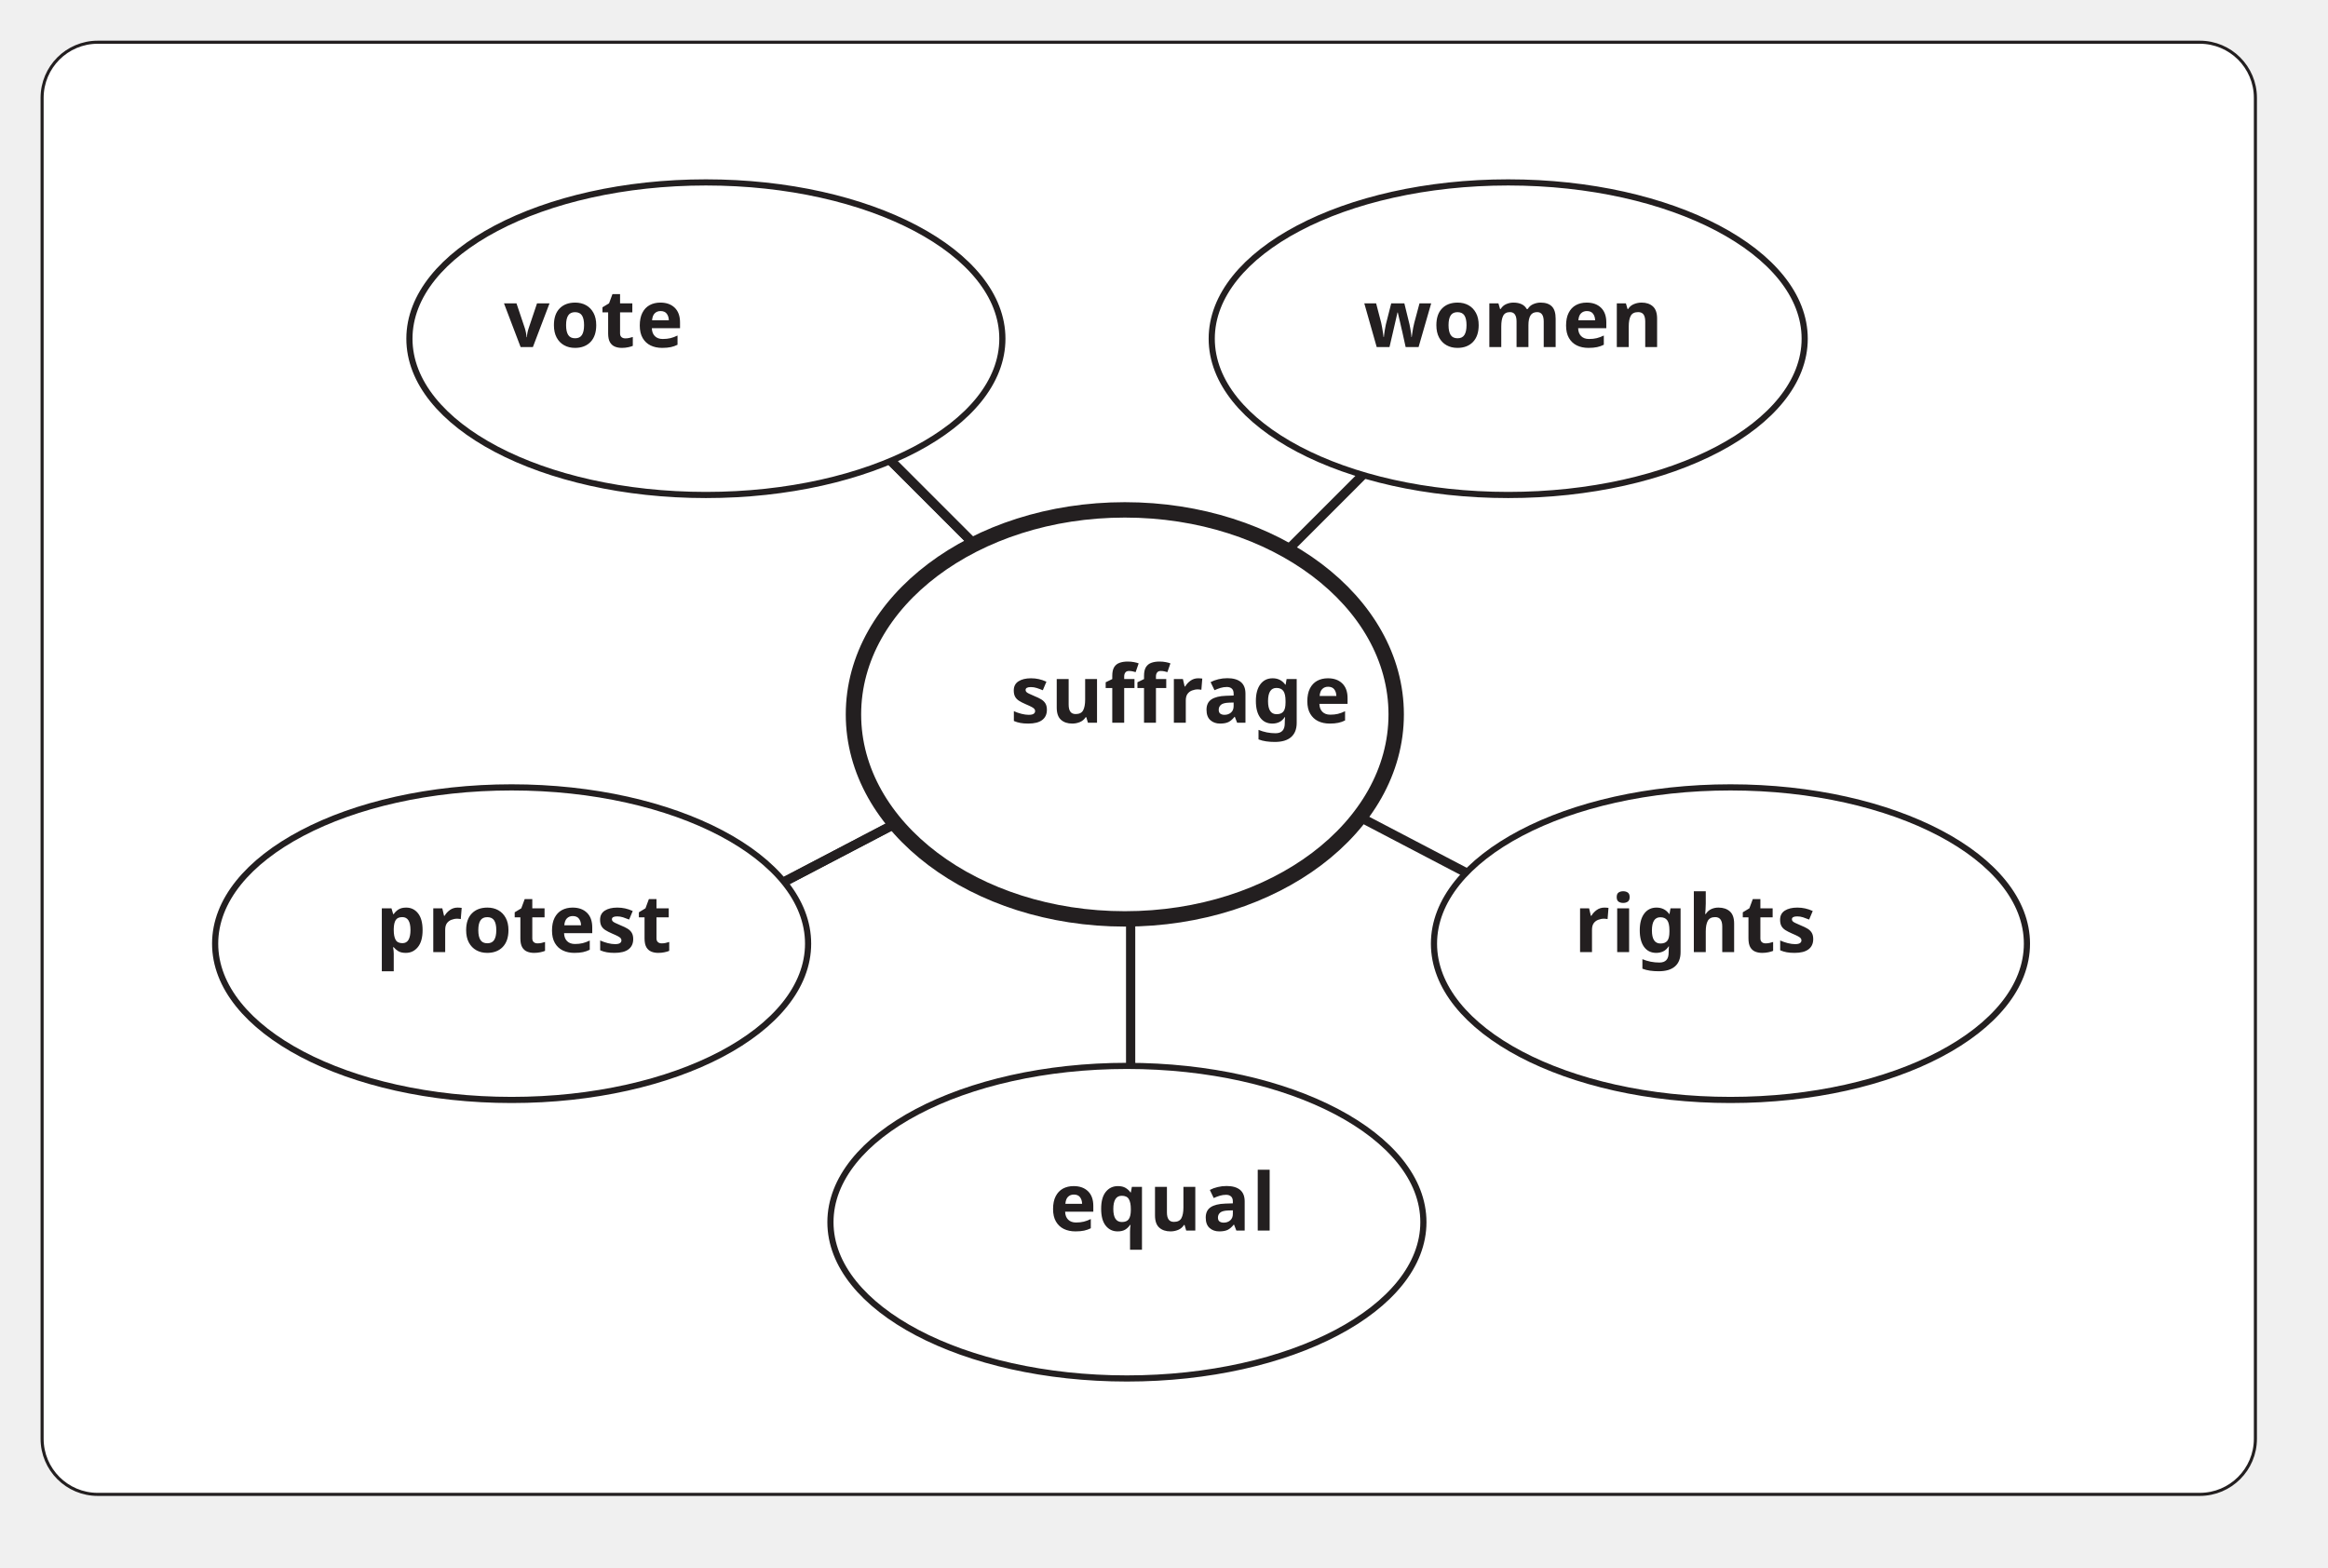
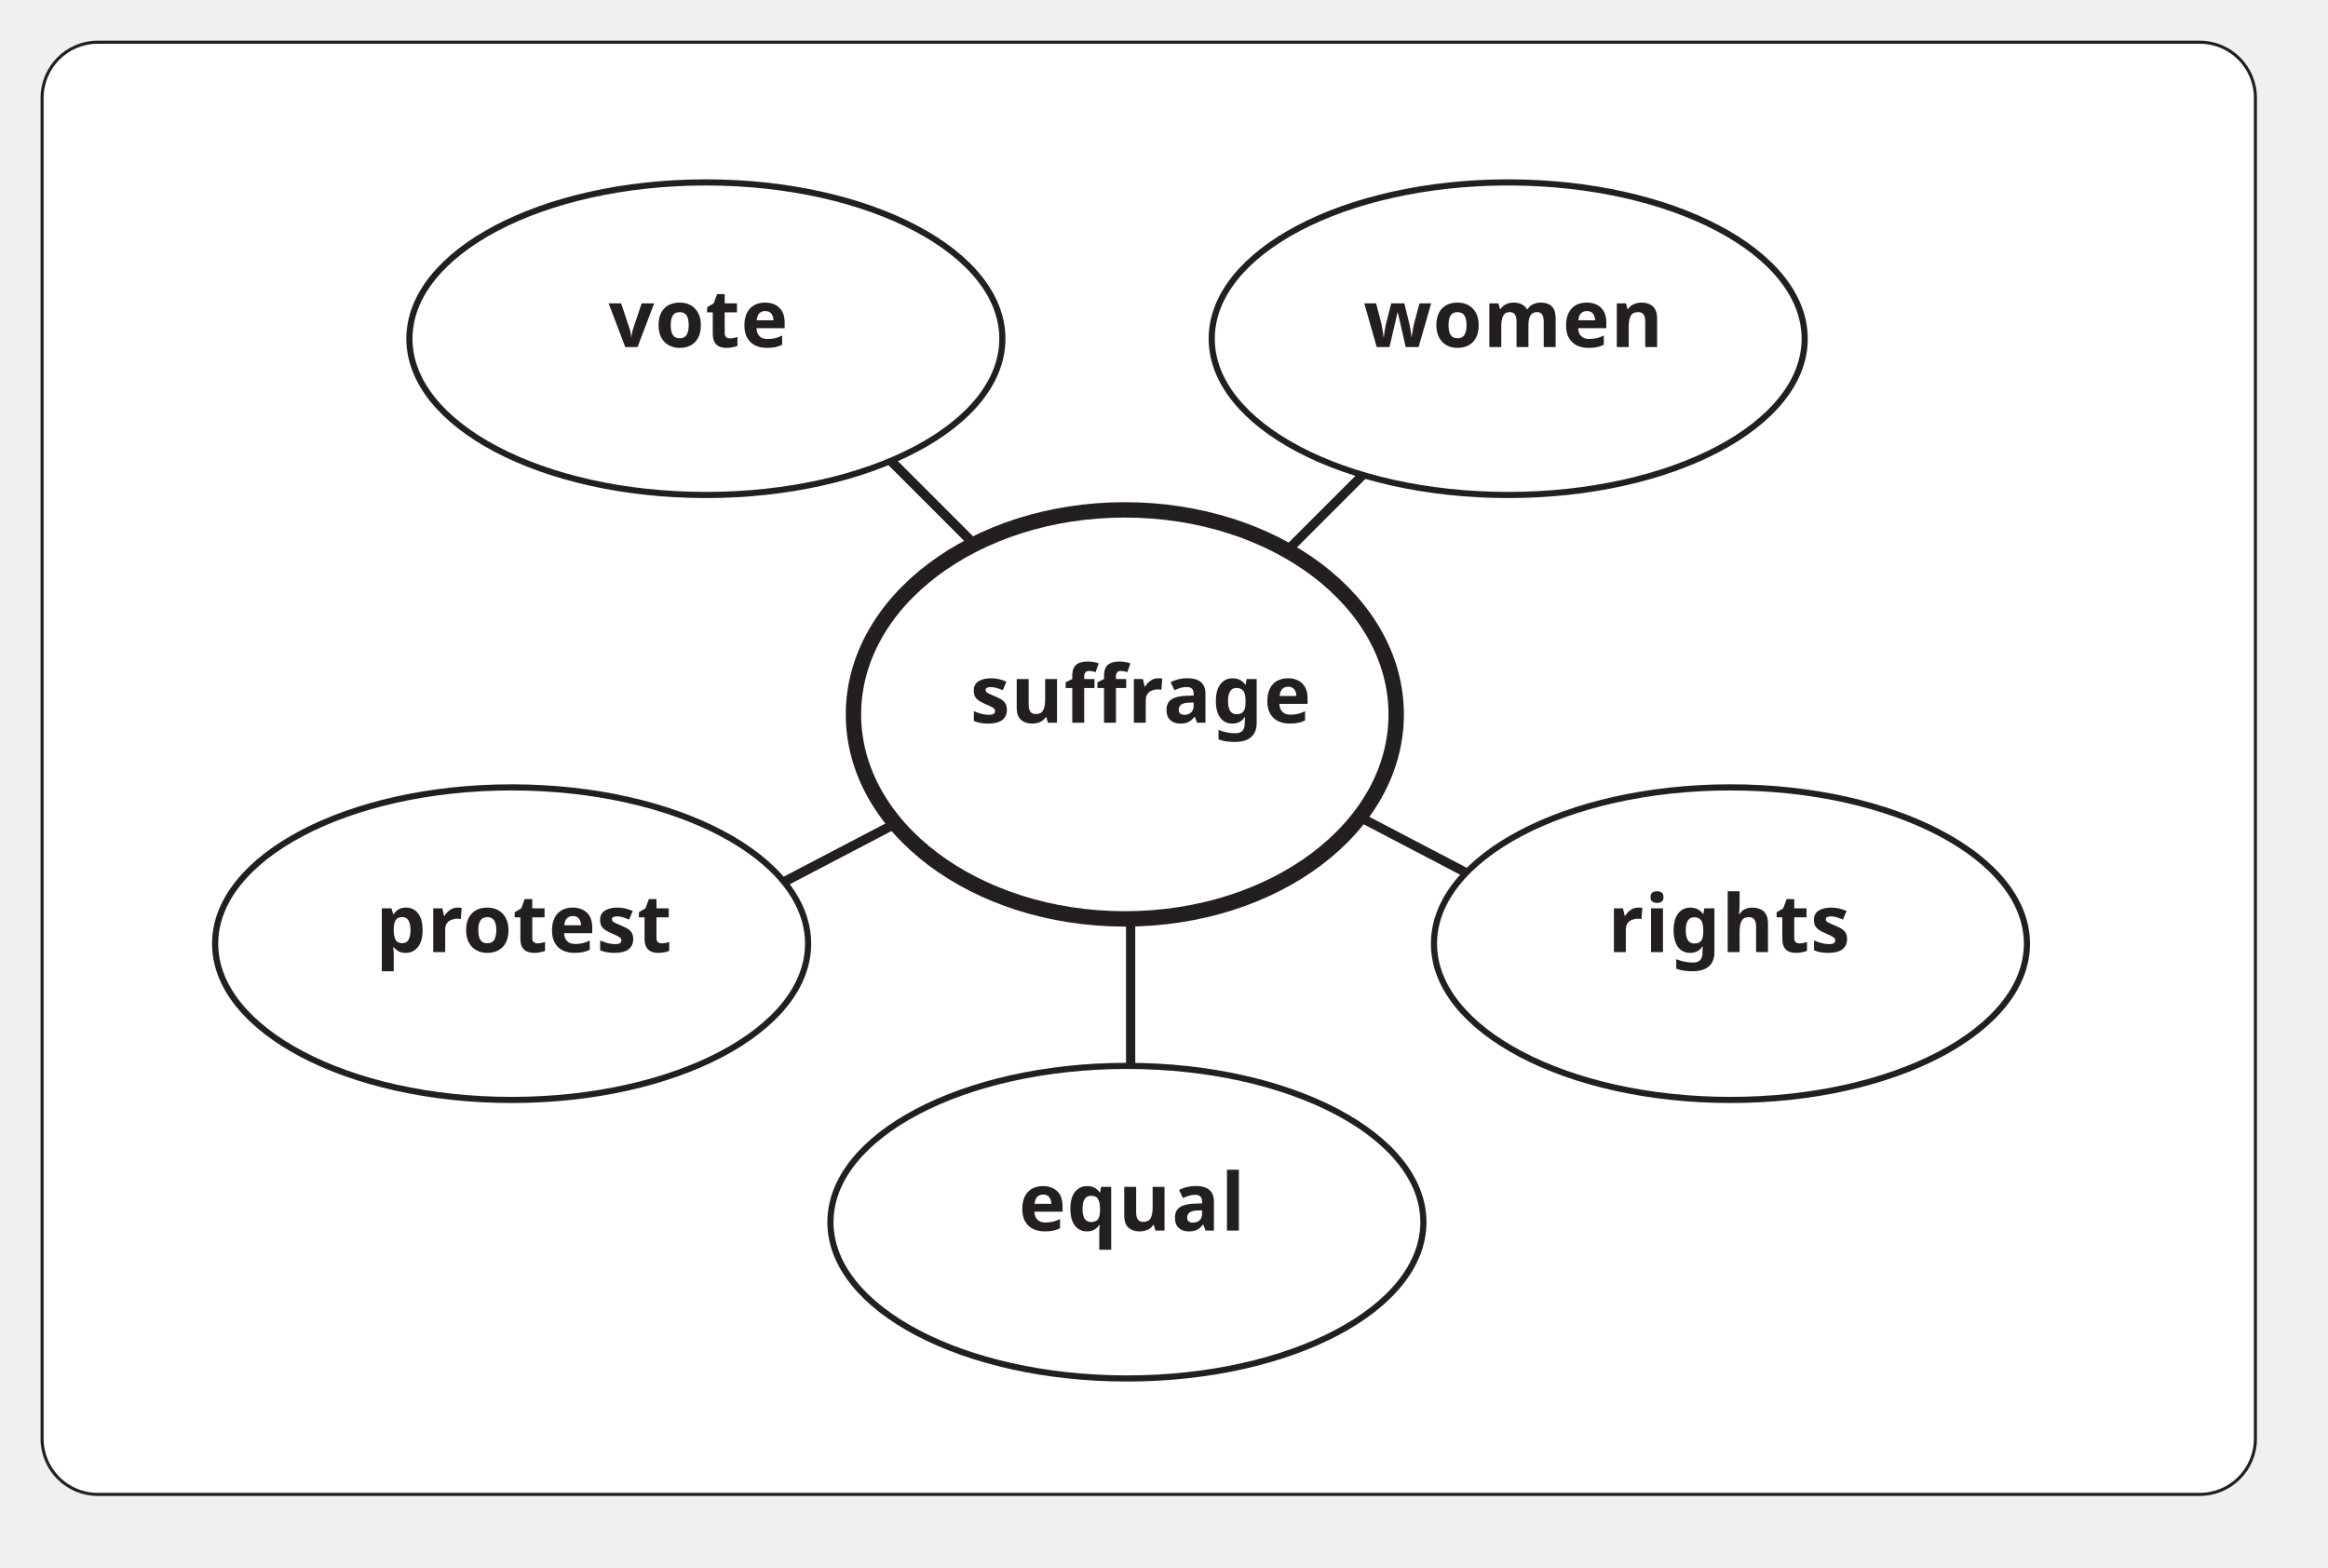
<svg xmlns="http://www.w3.org/2000/svg" viewBox="0 0 756.48 509.28">
  <defs>
-     <style>.cls-1,.cls-5,.cls-6{fill:none;}.cls-2{isolation:isolate;}.cls-3{opacity:0.25;mix-blend-mode:multiply;}.cls-11,.cls-4,.cls-9{fill:#fff;}.cls-11,.cls-5,.cls-6,.cls-9{stroke:#231f20;stroke-miterlimit:10;}.cls-6{stroke-width:3px;}.cls-7{clip-path:url(#clip-path);}.cls-8{clip-path:url(#clip-path-2);}.cls-9{stroke-width:5px;}.cls-10,.cls-12{font-size:26px;fill:#231f20;font-family:Poppins-SemiBold, Poppins;font-weight:600;}.cls-10{letter-spacing:0.01em;}.cls-11{stroke-width:2px;}.cls-12{letter-spacing:0.01em;}</style>
+     <style>.cls-1,.cls-5,.cls-6{fill:none;}.cls-2{isolation:isolate;}.cls-3{opacity:0.25;mix-blend-mode:multiply;}.cls-11,.cls-4,.cls-9{fill:#fff;}.cls-11,.cls-5,.cls-6,.cls-9{stroke:#231f20;stroke-miterlimit:10;}.cls-6{stroke-width:3px;}.cls-7{clip-path:url(#clip-path);}.cls-8{clip-path:url(#clip-path-2);}.cls-9{stroke-width:5px;}.cls-10,.cls-12{font-size:26px;fill:#231f20;font-family:sans-serif; font-weight:600;font-weight:600;}.cls-10{letter-spacing:0.01em;}.cls-11{stroke-width:2px;}.cls-12{letter-spacing:0.01em;}</style>
    <clipPath id="clip-path" transform="translate(-21.6 -51.84)">
      <rect class="cls-1" x="260.17" y="171.05" width="129.88" height="176.81" />
    </clipPath>
    <clipPath id="clip-path-2" transform="translate(-21.6 -51.84)">
      <rect class="cls-1" x="390.06" y="171.05" width="129.88" height="176.81" />
    </clipPath>
  </defs>
  <g class="cls-2">
    <g id="Layer_1" data-name="Layer 1">
      <rect class="cls-4" x="13.68" y="13.72" width="719.21" height="471.92" rx="18.08" />
      <rect class="cls-5" x="13.68" y="13.72" width="719.21" height="471.92" rx="18.08" />
      <line class="cls-6" x1="367.4" y1="227.68" x2="367.4" y2="356.64" />
      <line class="cls-6" x1="367.4" y1="227.68" x2="239.27" y2="294.7" />
      <line class="cls-6" x1="367.4" y1="227.68" x2="259.99" y2="120.27" />
      <g id="_Mirror_Repeat_" data-name="&lt;Mirror Repeat&gt;">
        <g class="cls-7">
          <line class="cls-6" x1="367.4" y1="227.68" x2="239.27" y2="294.7" />
          <line class="cls-6" x1="367.4" y1="227.68" x2="259.99" y2="120.27" />
        </g>
      </g>
      <g id="_Mirror_Repeat_2" data-name="&lt;Mirror Repeat&gt;">
        <g class="cls-8">
          <line class="cls-6" x1="369.52" y1="227.68" x2="497.64" y2="294.7" />
          <line class="cls-6" x1="369.52" y1="227.68" x2="476.92" y2="120.27" />
        </g>
      </g>
      <ellipse class="cls-9" cx="365.51" cy="232.16" rx="88.18" ry="66.46" />
-       <text class="cls-10" transform="translate(328.25 234.88)">suffrage</text>
+       <text class="cls-10" transform="translate(315.25 234.88)">suffrage</text>
      <ellipse class="cls-11" cx="229.38" cy="110.07" rx="96.34" ry="50.79" />
-       <text class="cls-12" transform="translate(163.77 112.79)">vote</text>
+       <text class="cls-12" transform="translate(197.77 112.79)">vote</text>
      <ellipse class="cls-11" cx="490.09" cy="110.07" rx="96.34" ry="50.79" />
      <text class="cls-10" transform="translate(443.06 112.79)">women</text>
      <ellipse class="cls-11" cx="562.31" cy="306.67" rx="96.34" ry="50.79" />
-       <text class="cls-10" transform="translate(511.41 309.4)">rights</text>
+       <text class="cls-10" transform="translate(522.41 309.4)">rights</text>
      <ellipse class="cls-11" cx="166.25" cy="306.67" rx="96.34" ry="50.79" />
      <text class="cls-12" transform="translate(122.04 309.4)">protest</text>
      <ellipse class="cls-11" cx="366.19" cy="397.18" rx="96.34" ry="50.79" />
-       <text class="cls-10" transform="translate(341.02 399.91)">equal</text>
+       <text class="cls-10" transform="translate(331.02 399.91)">equal</text>
    </g>
  </g>
</svg>
